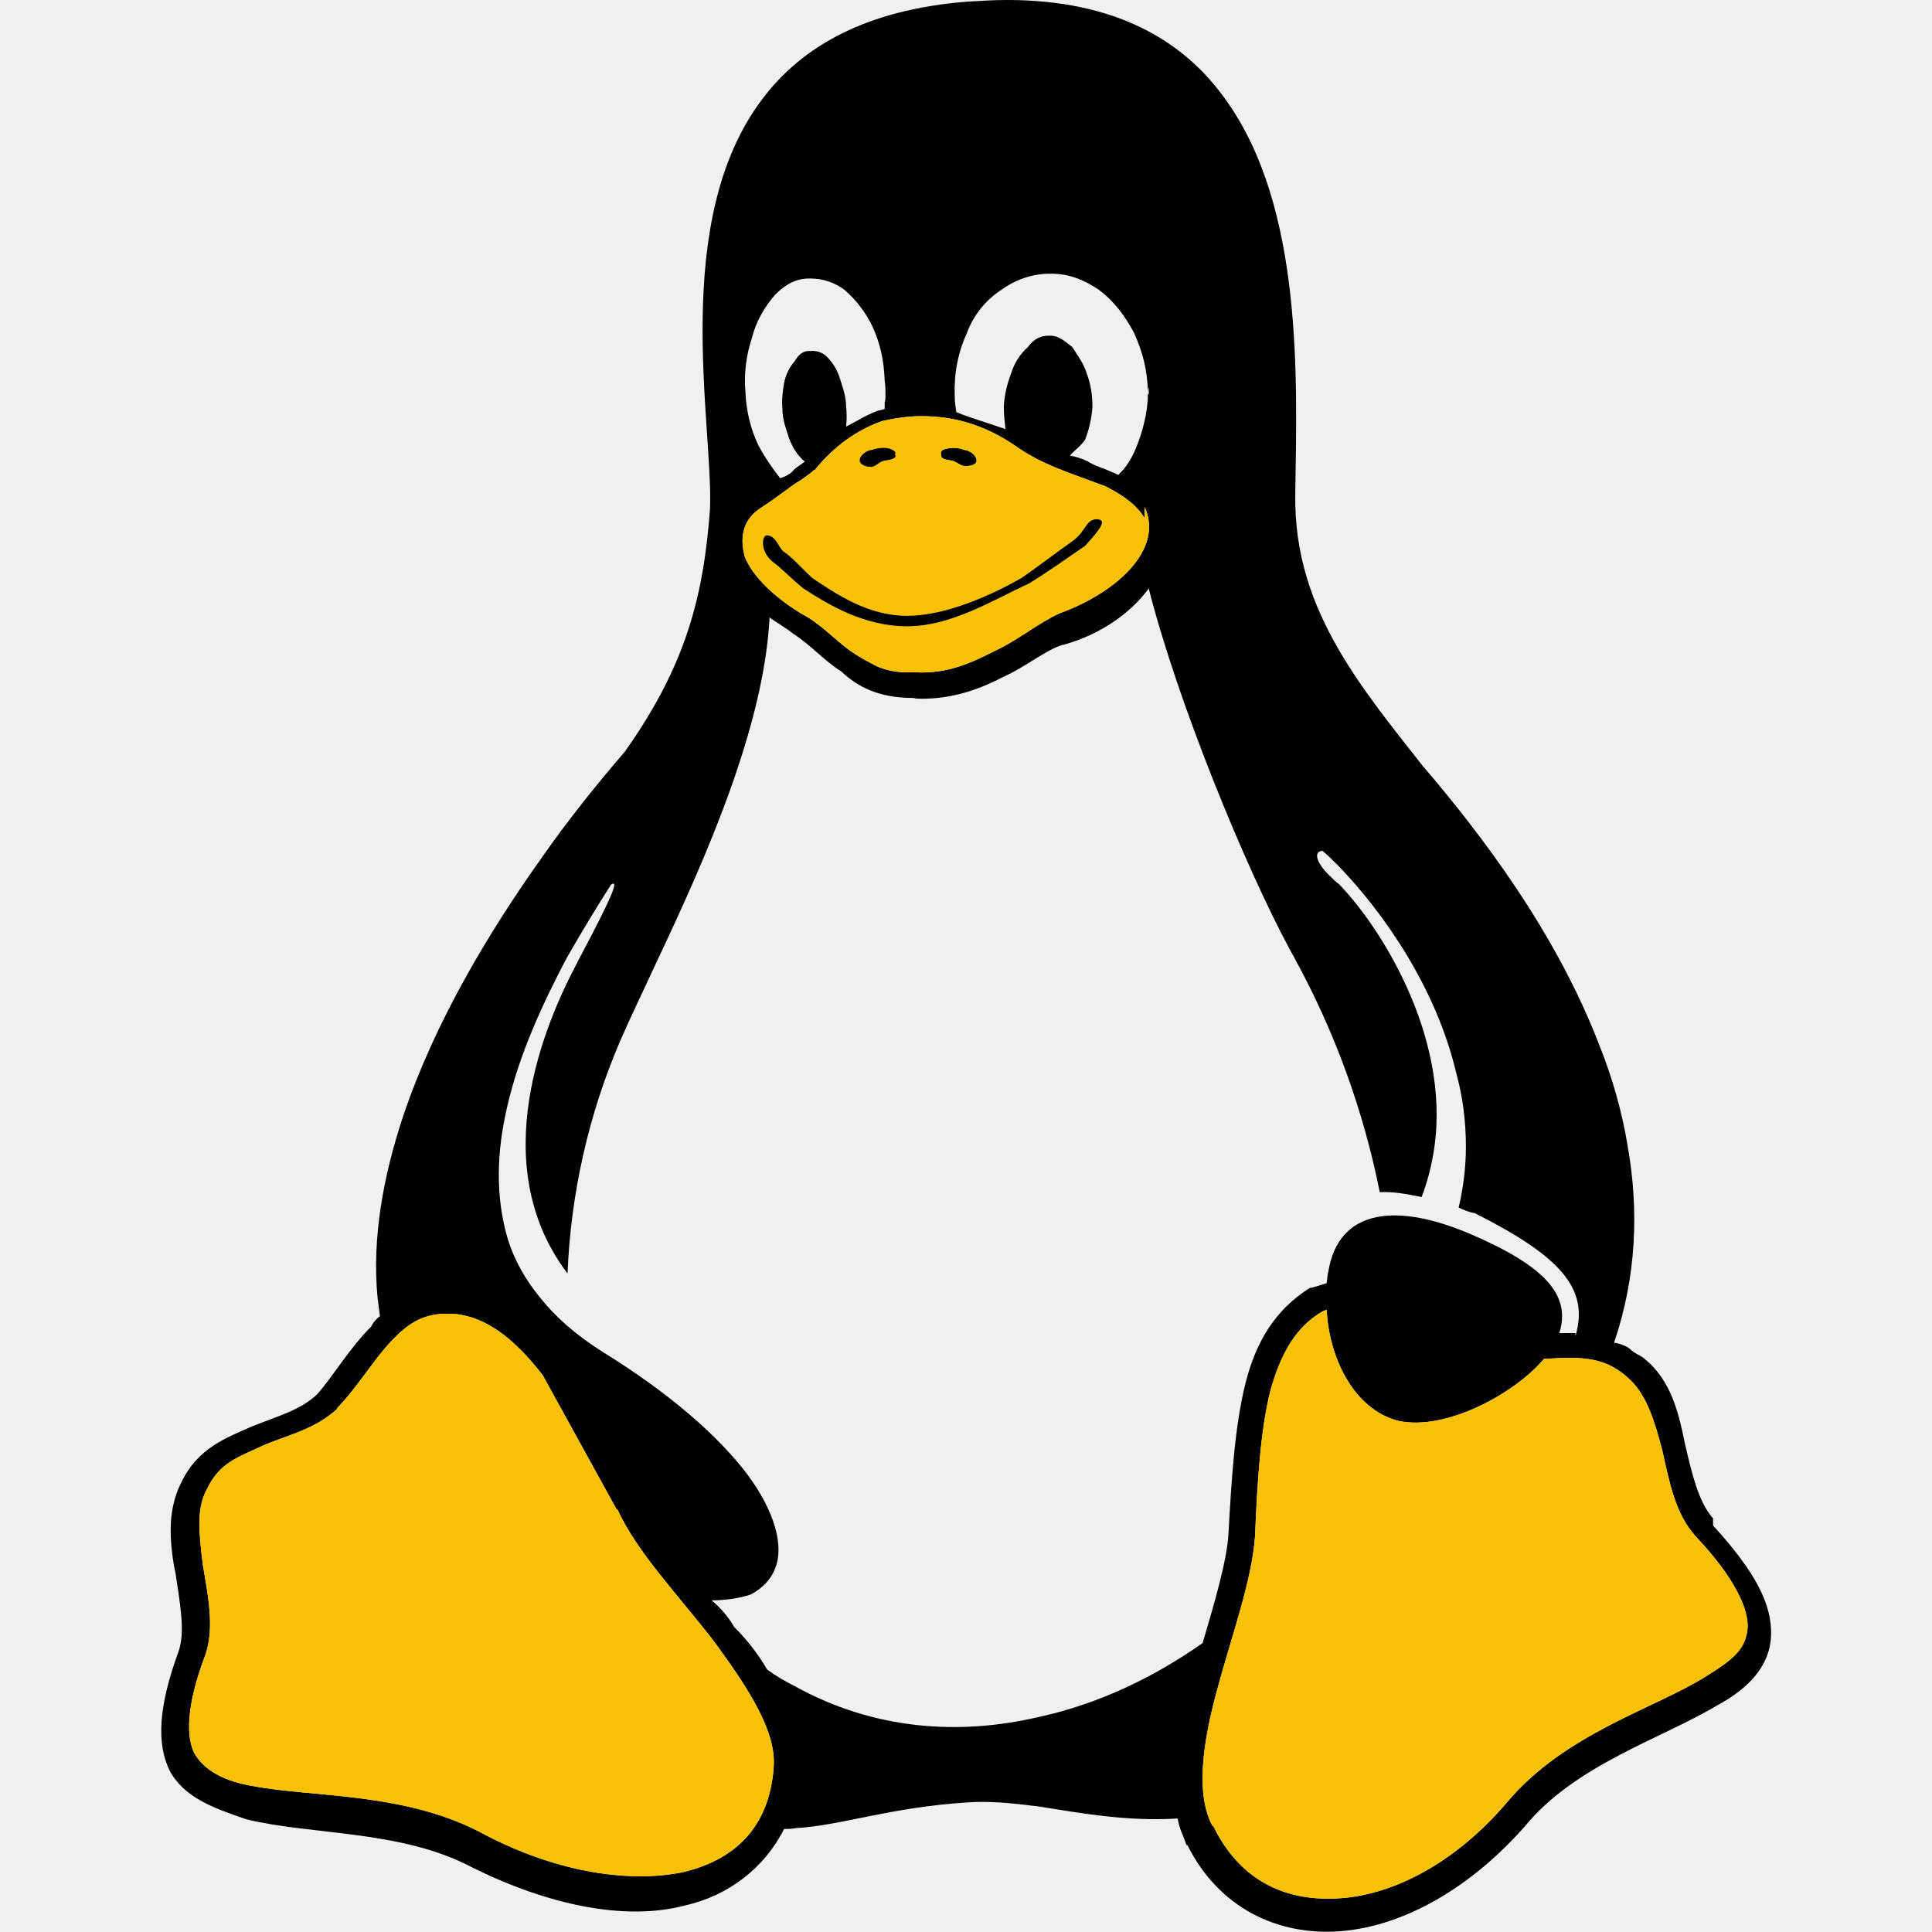
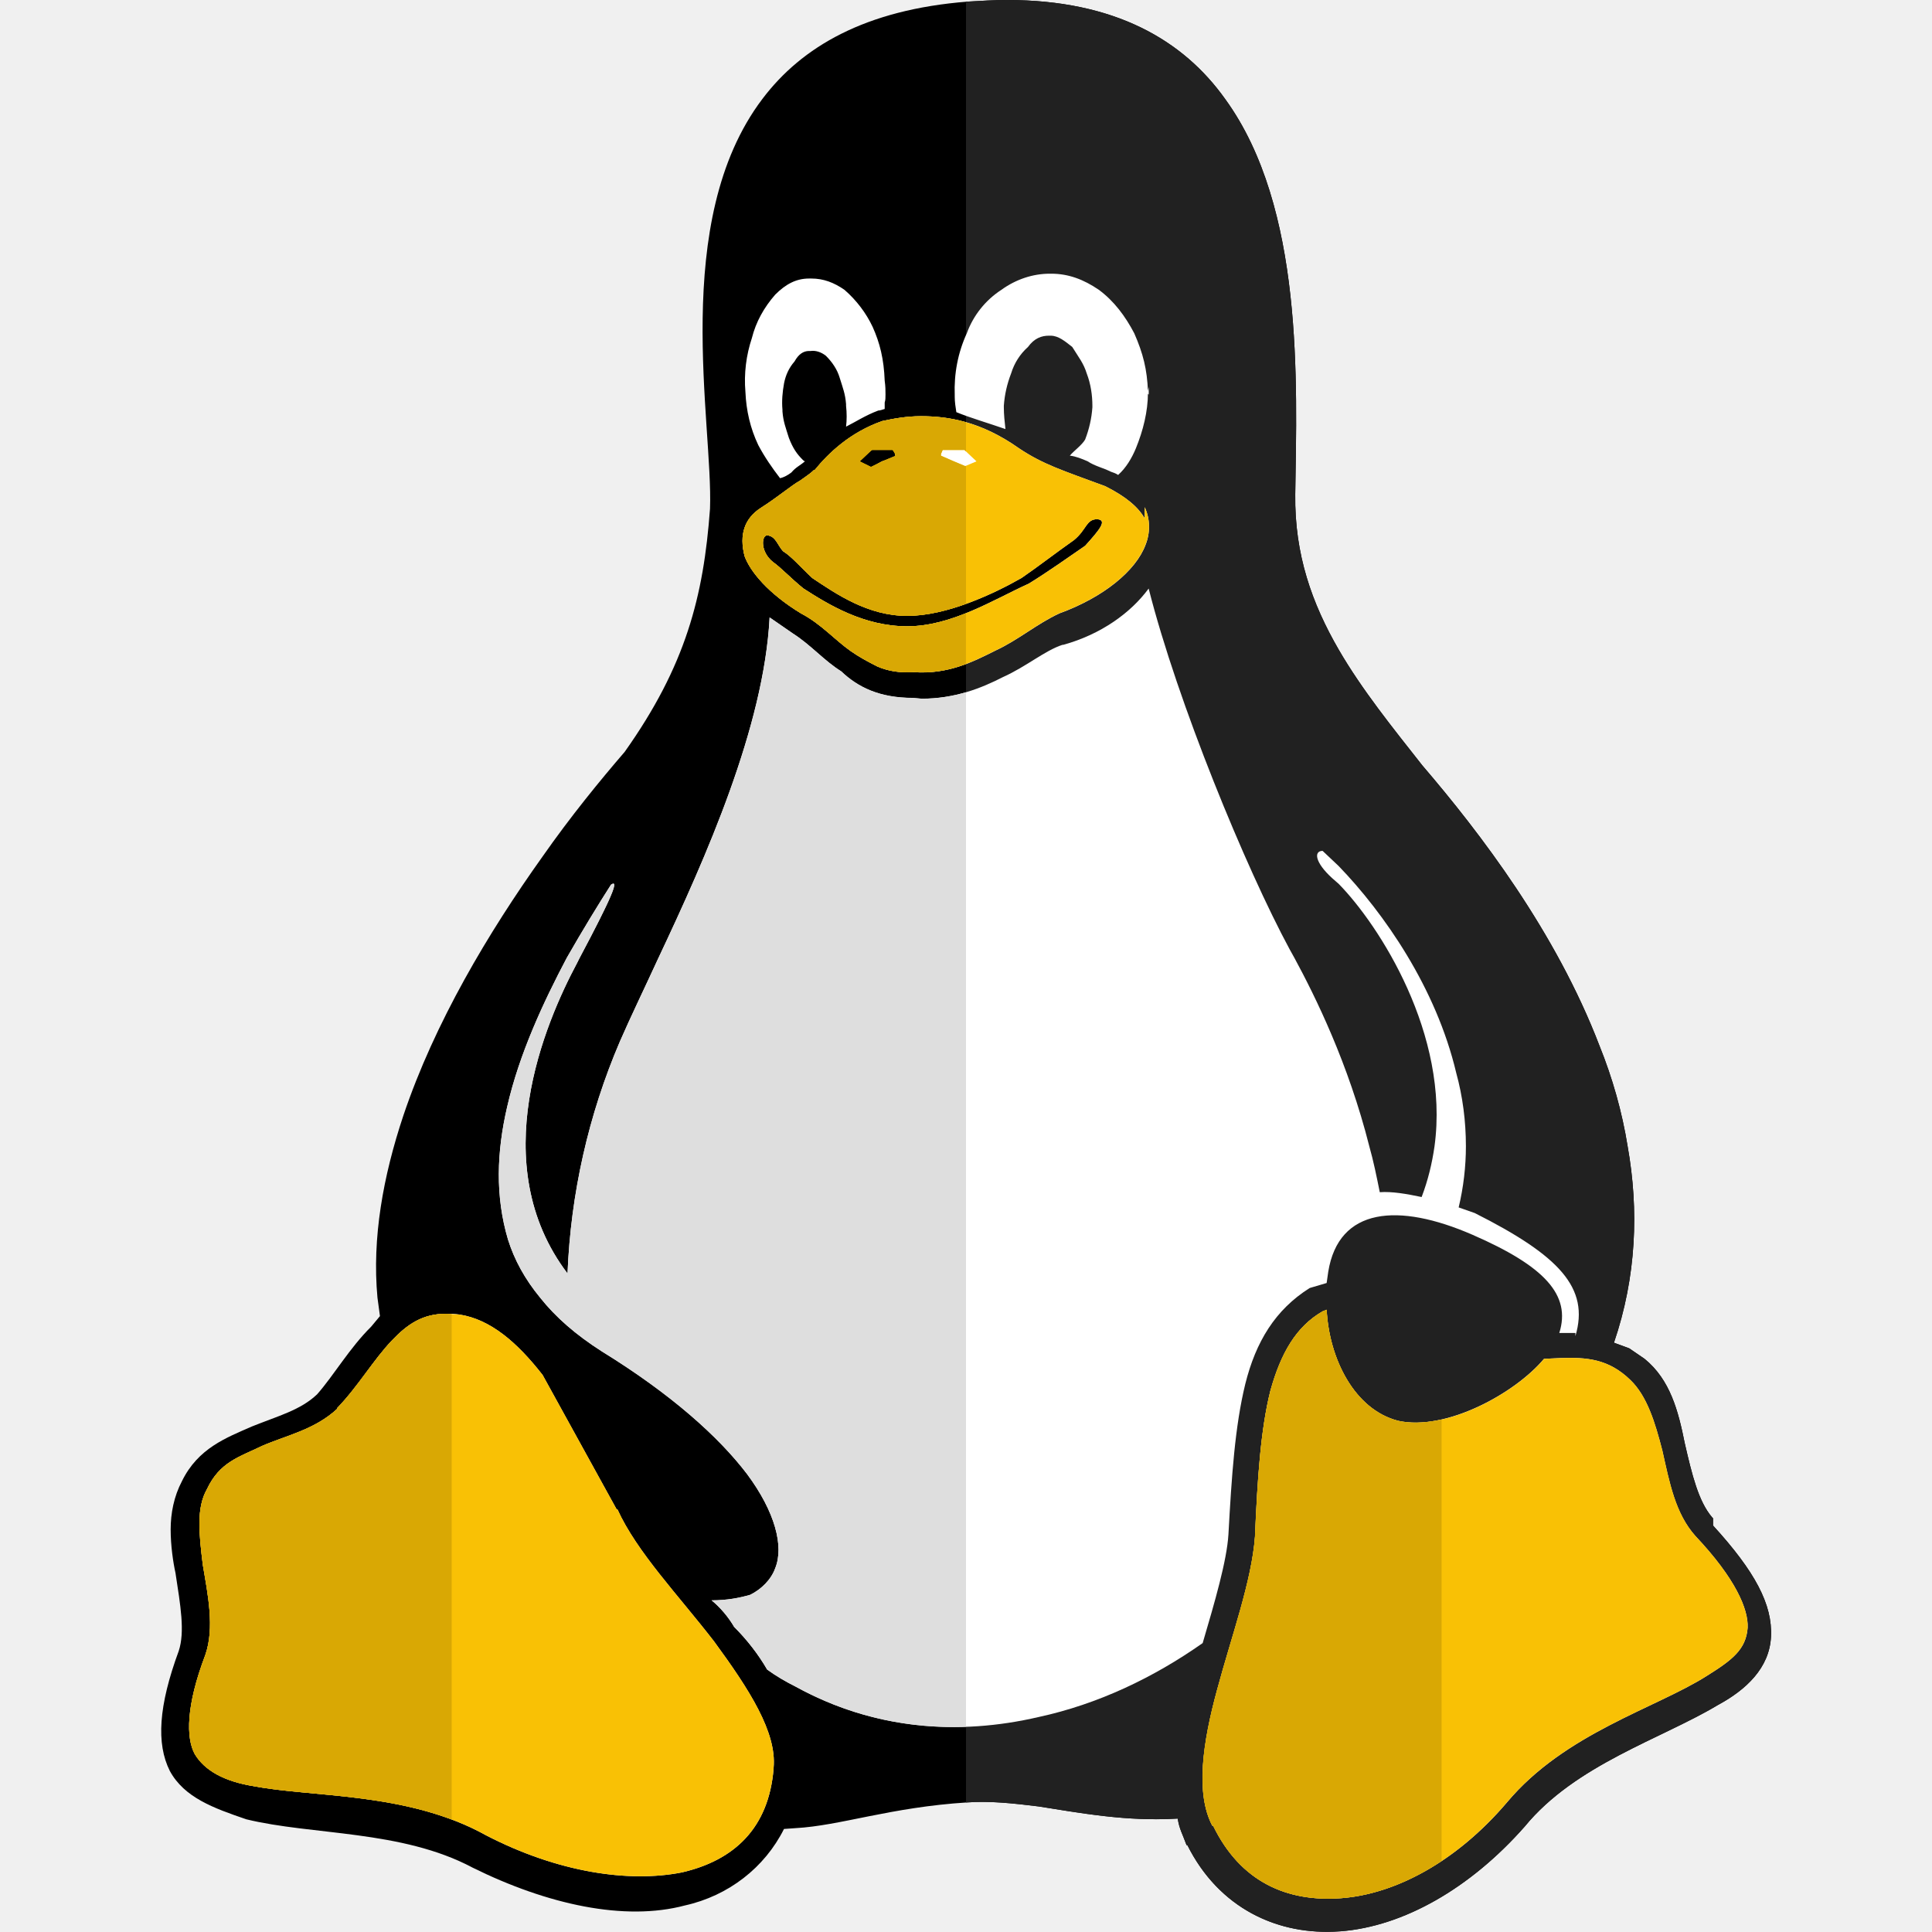
- <svg xmlns="http://www.w3.org/2000/svg" viewBox="0 0 24 24" id="linux">
-   <path fill="#F9C105" d="M10.83 5.59c.08-.03.19-.04.26 0 .02.01.04.03.03.05v.02h.01c-.02.06-.12.05-.17.07s-.09.07-.14.07c-.05 0-.13-.02-.14-.07-.01-.07.09-.14.15-.14zm1.02.14c-.05-.02-.15-.01-.16-.07v-.02c-.01-.02.01-.04.02-.05a.36.36 0 0 1 .27 0c.06 0 .16.07.15.14-.01.05-.09.06-.14.06s-.09-.04-.14-.06zm-1.76 1.45c.3.2.69.47 1.18.47s1.07-.27 1.42-.47c.19-.13.45-.33.65-.47.16-.13.15-.26.29-.26.13.01.03.13-.15.33-.19.13-.47.33-.7.47-.44.2-.96.53-1.51.53-.54 0-.98-.27-1.29-.47-.16-.13-.28-.26-.38-.33-.16-.13-.14-.33-.07-.33.11.01.13.13.2.2.1.06.22.2.36.33z" />
-   <path d="M12.13 5.73c-.01.05-.09.06-.14.06s-.09-.04-.14-.06c-.05-.02-.15-.01-.16-.07v-.02c-.01-.02.01-.04.02-.05a.36.36 0 0 1 .27 0c.06 0 .16.07.15.14z" />
-   <path d="M16.63 10.98v.92h-.55a10.203 10.203 0 0 1 1.06 2.91c.15-.01.33.02.52.06.08-.21.13-.42.16-.63.19-1.39-.69-2.75-1.19-3.26zm0 0v.92h-.55a10.203 10.203 0 0 1 1.06 2.91c.15-.01.33.02.52.06.08-.21.13-.42.16-.63.19-1.39-.69-2.75-1.19-3.26zm4.65 7.97v-.09l-.01-.01c-.17-.2-.25-.53-.34-.92-.08-.4-.18-.79-.5-1.05-.06-.05-.12-.06-.19-.13a.438.438 0 0 0-.19-.07c.28-.82.31-1.65.17-2.44-.07-.43-.19-.85-.35-1.25-.54-1.41-1.48-2.64-2.2-3.48-.37-.47-.75-.94-1.04-1.44-.33-.57-.55-1.18-.54-1.93.02-1.39.11-3.56-.87-4.91C14.7.5 13.85 0 12.51 0c-.16 0-.32.01-.49.02-1.27.1-2.06.56-2.55 1.21-1.15 1.52-.61 4.04-.65 5.09-.08 1.09-.3 1.95-1.06 3.02-.31.36-.67.8-1.02 1.3-.67.94-1.34 2.06-1.73 3.22-.25.75-.39 1.52-.32 2.26l.03.23c-.04.03-.08.07-.11.13-.27.27-.46.6-.67.84-.21.2-.49.27-.81.4-.32.14-.67.27-.87.68-.1.19-.14.4-.14.6s.03.41.06.54c.06.4.12.73.04.97-.25.68-.28 1.15-.11 1.49.18.33.54.46.95.6.82.2 1.93.13 2.81.6.93.46 1.89.67 2.64.47.54-.12.99-.47 1.23-.95.05 0 .09 0 .14-.01.56-.03 1.18-.26 2.14-.32.27-.02.56.01.88.05.51.08 1.09.19 1.73.15.02.13.06.19.11.33h.01c.39.78 1.12 1.13 1.9 1.07.78-.06 1.61-.53 2.29-1.3.63-.77 1.7-1.09 2.4-1.51.35-.19.64-.46.66-.85.02-.4-.2-.81-.72-1.38zM13.5 4.64c-.04-.13-.1-.2-.18-.33-.09-.07-.17-.14-.27-.14h-.02c-.09 0-.18.03-.26.14-.1.09-.17.2-.21.33-.05.13-.08.26-.09.4v.02c0 .09.01.18.02.27-.2-.07-.44-.14-.61-.21-.01-.06-.02-.13-.02-.19v-.02c-.01-.27.04-.53.15-.77.08-.22.23-.41.43-.54.18-.13.39-.2.6-.2h.02c.21 0 .4.07.59.2.19.14.33.33.44.54.11.25.16.45.17.72 0-.02.01-.04.01-.06v.1c-.01 0-.01-.01-.01-.02 0 .23-.06.47-.15.69-.05.12-.12.24-.22.33-.03-.02-.06-.03-.09-.04-.1-.05-.2-.07-.29-.13a.808.808 0 0 0-.22-.07c.05-.06.15-.13.19-.2.05-.13.08-.26.09-.4v-.02c0-.13-.02-.27-.07-.4zM9.34 4.2c.05-.2.15-.38.29-.54.13-.13.26-.2.42-.2h.03a.7.7 0 0 1 .41.14c.15.13.27.29.35.46.09.2.14.4.15.67.01.07.01.12.01.17 0 .04 0 .07-.01.1v.08a.31.31 0 0 1-.08.02c-.16.06-.28.14-.4.2.01-.08.01-.17 0-.26v-.02c-.01-.13-.04-.2-.08-.33a.65.65 0 0 0-.17-.27.256.256 0 0 0-.19-.06h-.02c-.07 0-.13.04-.18.13-.07.08-.11.17-.13.27-.02.11-.03.22-.02.33v.02c.01.13.04.2.08.33.05.13.1.2.17.27.01.01.02.02.03.02-.07.06-.11.07-.17.14a.37.37 0 0 1-.14.07c-.1-.13-.19-.26-.27-.41-.1-.21-.15-.43-.16-.66-.02-.23.01-.46.08-.67zm.11 2.11c.22-.14.38-.28.49-.34.1-.07.14-.1.17-.13h.01c.17-.21.44-.47.84-.61.14-.03.3-.06.48-.06.33 0 .74.06 1.22.4.3.2.53.27 1.07.47.26.13.41.26.49.4V6.3c.07.15.07.32.01.47-.12.32-.52.65-1.07.85-.28.13-.51.33-.79.46-.28.14-.59.3-1.02.27a.97.97 0 0 1-.45-.07c-.12-.06-.23-.12-.33-.19-.2-.14-.37-.34-.62-.47-.41-.25-.63-.52-.7-.71-.07-.27 0-.47.2-.6zm.16 15.66c-.06.74-.49 1.14-1.14 1.29-.66.13-1.54 0-2.43-.46-.97-.54-2.14-.47-2.88-.61-.38-.06-.62-.2-.74-.4-.11-.2-.11-.6.13-1.23.12-.34.03-.76-.03-1.12-.05-.4-.08-.71.05-.94.16-.34.4-.4.69-.54.3-.13.65-.2.93-.46v-.01c.26-.27.45-.6.68-.84.19-.2.38-.33.67-.33h.01c.05 0 .1 0 .16.01.38.06.71.34 1.03.75l.92 1.67h.01c.24.53.76 1.07 1.2 1.64.44.6.78 1.13.74 1.57v.01zm3.29-.64c-.99.23-2.04.16-3.02-.38-.12-.06-.24-.13-.35-.21-.11-.19-.25-.37-.41-.53a1.26 1.26 0 0 0-.28-.33c.19 0 .35-.03.48-.07.14-.07.26-.19.31-.33.11-.27 0-.7-.35-1.17-.35-.46-.94-.99-1.8-1.52-.33-.21-.58-.43-.77-.67-.19-.23-.32-.47-.4-.72-.16-.54-.14-1.09-.01-1.65.15-.66.45-1.3.74-1.85.2-.35.39-.66.55-.91.1-.07.03.12-.39.91l-.03.06c-.4.75-1.15 2.5-.12 3.86.04-.99.26-1.97.65-2.88.13-.3.3-.65.48-1.04.59-1.25 1.31-2.87 1.38-4.23.05.04.22.14.29.2.22.14.39.34.6.47.21.2.48.33.89.33.04.01.07.01.11.01.41 0 .74-.13 1.01-.27.29-.13.52-.33.74-.4h.01c.47-.13.84-.4 1.06-.7.36 1.42 1.21 3.48 1.75 4.48a10.203 10.203 0 0 1 1.12 3.02c.15-.01.33.02.52.06.08-.21.13-.42.16-.63.19-1.39-.69-2.75-1.19-3.26-.03-.02-.06-.05-.08-.07-.22-.2-.23-.34-.12-.34.07.06.13.12.2.19.56.58 1.21 1.51 1.46 2.57.08.29.12.6.12.91 0 .25-.03.51-.09.76.06.03.13.06.2.07 1.05.53 1.43.93 1.25 1.53v-.04h-.2c.15-.47-.18-.83-1.08-1.22-.92-.4-1.66-.34-1.79.46-.01.04-.01.07-.02.14-.07.02-.14.05-.21.06-.43.27-.67.67-.8 1.19-.13.53-.17 1.15-.21 1.87-.02.33-.17.84-.32 1.35-.61.43-1.3.76-2.04.92zm8.3-.51c-.63.4-1.76.71-2.48 1.57-.63.74-1.39 1.14-2.06 1.19-.67.05-1.25-.2-1.59-.9h-.01c-.21-.4-.12-1.03.06-1.69.18-.67.43-1.35.47-1.9.03-.71.07-1.33.19-1.81.13-.47.32-.8.65-.99l.05-.02c.03.6.34 1.24.89 1.38.59.13 1.45-.34 1.81-.77l.21-.01c.32-.01.59.01.86.27.21.2.31.53.4.88.09.4.16.78.41 1.06.5.53.66.91.65 1.14-.02.27-.19.4-.51.6zm-4.57-9.84v.92h-.55a10.203 10.203 0 0 1 1.06 2.91c.15-.01.33.02.52.06.08-.21.13-.42.16-.63.19-1.39-.69-2.75-1.19-3.26z" />
-   <path fill="#F9C105" d="M14.22 6.3v.14c-.08-.14-.23-.27-.49-.4-.54-.2-.77-.27-1.07-.47-.48-.34-.89-.4-1.22-.4-.18 0-.34.03-.48.06-.4.14-.67.4-.84.61h-.01c-.03.03-.07.06-.17.13-.11.06-.27.2-.49.34-.2.13-.27.33-.2.6.07.19.29.46.7.71.25.13.42.33.62.47.1.07.21.13.33.19.14.06.29.08.45.07.43.03.74-.13 1.02-.27.28-.13.51-.33.79-.46.55-.2.95-.53 1.07-.85.06-.15.06-.32-.01-.47zm-2.53-.66c-.01-.02.01-.04.02-.05a.36.36 0 0 1 .27 0c.06 0 .16.07.15.14-.01.05-.09.06-.14.06s-.09-.04-.14-.06c-.05-.02-.15-.01-.16-.07v-.02zm-.86-.05c.08-.03.19-.04.26 0 .02.01.04.03.03.05v.02h.01c-.02.06-.12.05-.17.07s-.09.07-.14.07c-.05 0-.13-.02-.14-.07-.01-.07.09-.14.15-.14zm2.65 1.19c-.19.13-.47.33-.7.47-.44.2-.96.53-1.51.53-.54 0-.98-.27-1.29-.47-.16-.13-.28-.26-.38-.33-.16-.13-.14-.33-.07-.33.11.01.13.13.2.2.1.06.22.2.36.33.3.2.69.47 1.18.47s1.07-.27 1.42-.47c.19-.13.45-.33.65-.47.16-.13.15-.26.29-.26.13.01.03.13-.15.33zm8.23 13.44c-.02.27-.19.4-.51.6-.63.4-1.76.71-2.48 1.57-.63.74-1.39 1.14-2.06 1.19-.67.05-1.25-.2-1.59-.9h-.01c-.21-.4-.12-1.03.06-1.69.18-.67.43-1.35.47-1.9.03-.71.07-1.33.19-1.81.13-.47.32-.8.65-.99l.05-.02c.03.6.34 1.24.89 1.38.59.13 1.45-.34 1.81-.77l.21-.01c.32-.01.59.01.86.27.21.2.31.53.4.88.09.4.16.78.41 1.06.5.53.66.91.65 1.14zm-12.1 1.74v.01c-.06.74-.49 1.14-1.14 1.29-.66.13-1.54 0-2.43-.46-.97-.54-2.14-.47-2.88-.61-.38-.06-.62-.2-.74-.4-.11-.2-.11-.6.13-1.23.12-.34.03-.76-.03-1.12-.05-.4-.08-.71.05-.94.16-.34.4-.4.69-.54.3-.13.65-.2.93-.46v-.01c.26-.27.45-.6.68-.84.19-.2.38-.33.67-.33h.01c.05 0 .1 0 .16.01.38.06.71.34 1.03.75l.92 1.67h.01c.24.53.76 1.07 1.2 1.64.44.6.78 1.13.74 1.57z" />
-   <path d="M11.13 5.66c-.02.06-.12.05-.17.07s-.09.07-.14.07c-.05 0-.13-.02-.14-.07-.01-.07.09-.14.15-.14.08-.03.19-.04.26 0 .02.01.04.03.03.05v.02h.01zm2.35 1.12c-.19.13-.47.33-.7.47-.44.2-.96.53-1.51.53-.54 0-.98-.27-1.29-.47-.16-.13-.28-.26-.38-.33-.16-.13-.14-.33-.07-.33.11.01.13.13.2.2.1.06.22.2.36.33.3.2.69.47 1.18.47s1.07-.27 1.42-.47c.19-.13.45-.33.65-.47.16-.13.15-.26.29-.26.13.01.03.13-.15.33z" />
+ <svg xmlns="http://www.w3.org/2000/svg" enable-background="new 0 0 24 24" viewBox="0 0 24 24" id="linux">
+   <path d="M21.28,18.95v-0.09l-0.011-0.011c-0.17-0.199-0.25-0.529-0.34-0.92c-0.08-0.4-0.18-0.79-0.5-1.05l-0.19-0.13l-0.19-0.07c0.28-0.82,0.311-1.65,0.17-2.44c-0.069-0.43-0.189-0.851-0.35-1.25c-0.54-1.41-1.48-2.641-2.2-3.481C17.3,9.04,16.92,8.57,16.63,8.07C16.3,7.5,16.08,6.89,16.09,6.14c0.02-1.39,0.11-3.56-0.87-4.909C14.7,0.5,13.85,0,12.51,0c-0.16,0-0.32,0.01-0.49,0.02C10.75,0.12,9.96,0.58,9.47,1.23C8.32,2.75,8.86,5.27,8.82,6.32C8.74,7.41,8.519,8.27,7.76,9.34c-0.31,0.36-0.67,0.8-1.02,1.3C6.07,11.58,5.4,12.7,5.01,13.86c-0.25,0.75-0.39,1.519-0.321,2.26l0.031,0.229L4.61,16.481c-0.271,0.269-0.46,0.6-0.671,0.84C3.73,17.52,3.45,17.59,3.13,17.72C2.811,17.86,2.46,17.99,2.26,18.4C2.16,18.59,2.12,18.8,2.12,19c0,0.2,0.031,0.41,0.06,0.54c0.061,0.4,0.12,0.729,0.04,0.97C1.97,21.189,1.939,21.66,2.11,22c0.18,0.33,0.54,0.46,0.95,0.6c0.819,0.2,1.93,0.131,2.81,0.6c0.93,0.46,1.89,0.67,2.639,0.47c0.54-0.12,0.99-0.47,1.23-0.95l0.14-0.01c0.56-0.03,1.181-0.26,2.14-0.32c0.271-0.02,0.561,0.01,0.881,0.05c0.51,0.08,1.09,0.19,1.73,0.151c0.02,0.13,0.059,0.19,0.11,0.33h0.01c0.39,0.78,1.12,1.13,1.901,1.07c0.779-0.06,1.609-0.53,2.289-1.301c0.63-0.77,1.7-1.09,2.4-1.51c0.35-0.189,0.641-0.46,0.66-0.849C22.02,19.93,21.8,19.519,21.28,18.95L21.28,18.95z" />
+   <path fill="#212121" d="M12.51,0c-0.16,0-0.32,0.01-0.49,0.02C12.013,0.02,12.006,0.021,12,0.021v22.37c0.006,0,0.013-0.001,0.02-0.001c0.058-0.004,0.118-0.006,0.178-0.006c0.219,0,0.452,0.025,0.703,0.056c0.436,0.068,0.923,0.159,1.454,0.159c0.09,0,0.182-0.003,0.275-0.008c0.02,0.13,0.059,0.19,0.11,0.33h0.01c0.361,0.723,1.016,1.077,1.731,1.077c0.056,0,0.113-0.002,0.17-0.006c0.779-0.06,1.609-0.53,2.289-1.301c0.63-0.77,1.7-1.09,2.4-1.51c0.35-0.189,0.641-0.46,0.66-0.849c0.02-0.4-0.2-0.811-0.72-1.38v-0.09l-0.011-0.011c-0.17-0.199-0.25-0.529-0.34-0.92c-0.08-0.4-0.18-0.79-0.5-1.05l-0.19-0.13l-0.19-0.07c0.28-0.82,0.311-1.65,0.17-2.44c-0.069-0.43-0.189-0.851-0.35-1.25c-0.54-1.41-1.48-2.641-2.2-3.481C17.3,9.04,16.92,8.57,16.63,8.07C16.3,7.5,16.08,6.89,16.09,6.14c0.02-1.39,0.11-3.56-0.87-4.909C14.7,0.5,13.85,0,12.51,0L12.51,0z" />
+   <path fill="#F9C105" d="M10.83 5.59c.08-.03.19-.04.26 0 .02.01.04.03.03.05v.02h.01c-.02.06-.12.05-.17.07S10.87 5.8 10.82 5.8c-.05 0-.13-.02-.14-.07C10.67 5.66 10.77 5.59 10.83 5.59zM11.85 5.73c-.05-.02-.15-.01-.16-.07V5.64c-.01-.02.01-.04.02-.05.08-.04.19-.03.27 0 .06 0 .16.07.15.14-.01.05-.09.06-.14.06S11.9 5.75 11.85 5.73zM10.09 7.18c.3.2.69.47 1.18.47s1.07-.27 1.42-.47c.19-.13.45-.33.65-.47.16-.13.15-.26.29-.26.13.01.03.13-.15.33-.19.13-.47.33-.7.47-.44.2-.96.53-1.51.53-.54 0-.98-.27-1.29-.47C9.82 7.18 9.7 7.05 9.6 6.98 9.44 6.85 9.46 6.65 9.53 6.65c.11.01.13.13.2.2C9.83 6.91 9.95 7.05 10.09 7.18z" />
+   <path d="M12.13,5.73c-0.01,0.05-0.09,0.06-0.14,0.06s-0.09-0.04-0.14-0.06c-0.05-0.02-0.15-0.01-0.16-0.07V5.64c-0.01-0.02,0.01-0.04,0.02-0.05c0.08-0.04,0.19-0.03,0.27,0C12.04,5.59,12.14,5.66,12.13,5.73z" />
+   <path fill="#FFF" d="M13.5 4.64c-.04-.13-.1-.2-.18-.33-.09-.07-.17-.14-.27-.14h-.02c-.09 0-.18.03-.26.14-.1.09-.17.2-.21.33-.05.13-.08.26-.09.4v.02c0 .09.01.18.02.27-.2-.07-.44-.14-.61-.21-.01-.06-.02-.13-.02-.19V4.91c-.01-.27.04-.53.15-.77.08-.22.23-.41.43-.54.18-.13.39-.2.6-.2h.02c.21 0 .4.07.59.2.19.14.33.33.44.54.11.25.16.45.17.72 0-.02.01-.04.01-.06v.1c-.01 0-.01-.01-.01-.02 0 .23-.06.47-.15.69-.05.12-.12.24-.22.33-.03-.02-.06-.03-.09-.04-.1-.05-.2-.07-.29-.13-.07-.03-.14-.06-.22-.07.05-.06.15-.13.19-.2.05-.13.08-.26.09-.4V5.04C13.57 4.91 13.55 4.77 13.5 4.64zM9.34 4.2C9.39 4 9.49 3.82 9.63 3.66c.13-.13.26-.2.42-.2h.03c.15 0 .28.05.41.14.15.13.27.29.35.46.09.2.14.4.15.67C11 4.8 11 4.85 11 4.9c0 .04 0 .07-.01.1v.08c-.03.01-.06.02-.08.02-.16.06-.28.14-.4.2.01-.08.01-.17 0-.26V5.02c-.01-.13-.04-.2-.08-.33-.03-.1-.09-.19-.17-.27-.05-.04-.12-.07-.19-.06h-.02c-.07 0-.13.04-.18.13C9.8 4.57 9.76 4.66 9.74 4.76 9.72 4.87 9.71 4.98 9.72 5.09v.02c.01.13.04.2.08.33.05.13.1.2.17.27C9.98 5.72 9.99 5.73 10 5.73 9.93 5.79 9.89 5.8 9.83 5.87 9.79 5.9 9.74 5.93 9.69 5.94 9.59 5.81 9.5 5.68 9.42 5.53 9.32 5.32 9.27 5.1 9.26 4.87 9.24 4.64 9.27 4.41 9.34 4.2zM9.45 6.31c.22-.14.38-.28.49-.34.1-.07.14-.1.17-.13h.01c.17-.21.44-.47.84-.61.14-.03.3-.06.48-.06.33 0 .74.06 1.22.4.3.2.53.27 1.07.47.26.13.41.26.49.4V6.3c.07.15.07.32.01.47-.12.32-.52.65-1.07.85-.28.13-.51.33-.79.46-.28.14-.59.3-1.02.27-.16.01-.31-.01-.45-.07-.12-.06-.23-.12-.33-.19-.2-.14-.37-.34-.62-.47C9.54 7.37 9.32 7.1 9.25 6.91 9.18 6.64 9.25 6.44 9.45 6.31zM9.61 21.97c-.06.74-.49 1.14-1.14 1.29-.66.13-1.54 0-2.43-.46-.97-.54-2.14-.47-2.88-.61-.38-.06-.62-.2-.74-.4-.11-.2-.11-.6.13-1.23.12-.34.03-.76-.03-1.12-.05-.4-.08-.71.05-.94.16-.34.4-.4.69-.54.3-.13.65-.2.93-.46v-.01c.26-.27.45-.6.68-.84.19-.2.38-.33.67-.33h.01c.05 0 .1 0 .16.01.38.06.71.34 1.03.75l.92 1.67h.01c.24.53.76 1.07 1.2 1.64.44.6.78 1.13.74 1.57V21.97zM21.2 20.82c-.63.4-1.76.71-2.48 1.57-.63.74-1.39 1.14-2.06 1.19-.67.05-1.25-.2-1.59-.9h-.01c-.21-.4-.12-1.03.06-1.69.18-.67.43-1.35.47-1.9.03-.71.07-1.33.19-1.81.13-.47.32-.8.65-.99l.05-.02c.03.6.34 1.24.89 1.38.59.13 1.45-.34 1.81-.77l.21-.01c.32-.01.59.01.86.27.21.2.31.53.4.88.09.4.16.78.41 1.06.5.53.66.91.65 1.14C21.69 20.49 21.52 20.62 21.2 20.82z" />
+   <path d="M11.13 5.66c-.02.06-.12.05-.17.07S10.87 5.8 10.82 5.8c-.05 0-.13-.02-.14-.07-.01-.07.09-.14.15-.14.08-.03.19-.04.26 0 .02.01.04.03.03.05v.02H11.13zM13.48 6.78c-.19.13-.47.33-.7.47-.44.2-.96.53-1.51.53-.54 0-.98-.27-1.29-.47C9.82 7.18 9.7 7.05 9.6 6.98 9.44 6.85 9.46 6.65 9.53 6.65c.11.01.13.13.2.2.1.06.22.2.36.33.3.2.69.47 1.18.47s1.07-.27 1.42-.47c.19-.13.45-.33.65-.47.16-.13.15-.26.29-.26C13.76 6.46 13.66 6.58 13.48 6.78z" />
+   <path fill="#F9C105" d="M9.61,21.96v0.01c-0.06,0.74-0.49,1.141-1.141,1.29c-0.659,0.13-1.54,0-2.429-0.46c-0.97-0.54-2.14-0.47-2.88-0.61c-0.38-0.06-0.62-0.199-0.74-0.399c-0.109-0.2-0.109-0.601,0.13-1.23c0.12-0.341,0.03-0.76-0.03-1.121c-0.05-0.4-0.08-0.709,0.051-0.94c0.16-0.34,0.4-0.4,0.689-0.54c0.301-0.13,0.65-0.2,0.93-0.46v-0.01c0.261-0.271,0.45-0.601,0.681-0.84c0.19-0.2,0.38-0.33,0.67-0.33h0.01l0.16,0.01c0.38,0.06,0.71,0.34,1.03,0.75l0.92,1.67h0.01c0.24,0.53,0.76,1.07,1.2,1.64C9.311,20.99,9.651,21.52,9.61,21.96L9.61,21.96z" />
+   <path fill="#D9A804" d="M5.55,16.32H5.54c-0.29,0-0.479,0.13-0.67,0.33C4.64,16.89,4.45,17.22,4.189,17.49v0.01c-0.279,0.26-0.629,0.33-0.93,0.46C2.97,18.1,2.73,18.16,2.57,18.5c-0.131,0.23-0.1,0.54-0.051,0.94c0.06,0.36,0.15,0.78,0.03,1.121c-0.239,0.629-0.239,1.029-0.13,1.23c0.12,0.2,0.36,0.339,0.74,0.399c0.634,0.12,1.584,0.086,2.452,0.413v-6.279L5.55,16.32L5.55,16.32z" />
+   <path fill="#F9C105" d="M21.71,20.22c-0.021,0.271-0.19,0.4-0.51,0.6c-0.63,0.4-1.761,0.71-2.48,1.569c-0.63,0.741-1.39,1.141-2.06,1.191c-0.67,0.05-1.25-0.2-1.59-0.901h-0.01c-0.211-0.399-0.121-1.029,0.06-1.689c0.18-0.67,0.429-1.351,0.47-1.901c0.03-0.71,0.07-1.33,0.191-1.809c0.13-0.47,0.319-0.8,0.649-0.99l0.051-0.02c0.029,0.6,0.34,1.24,0.89,1.381c0.59,0.13,1.45-0.34,1.81-0.771l0.21-0.01c0.32-0.01,0.591,0.01,0.86,0.27c0.21,0.2,0.31,0.53,0.4,0.88c0.09,0.4,0.161,0.78,0.41,1.06C21.561,19.61,21.72,19.99,21.71,20.22L21.71,20.22z" />
+   <path fill="#D9A804" d="M16.48,16.27l-0.051,0.02c-0.33,0.191-0.52,0.521-0.649,0.99c-0.12,0.479-0.161,1.1-0.191,1.809c-0.04,0.55-0.29,1.23-0.47,1.901c-0.181,0.66-0.271,1.29-0.06,1.689h0.01c0.312,0.644,0.828,0.907,1.429,0.907c0.053,0,0.107-0.002,0.161-0.006c0.4-0.03,0.832-0.184,1.249-0.462v-5.485c-0.111,0.025-0.22,0.039-0.325,0.039c-0.074,0-0.146-0.007-0.214-0.022C16.82,17.51,16.51,16.87,16.48,16.27L16.48,16.27z" />
+   <path fill="#FFF" d="M12.9,21.33c-0.99,0.23-2.04,0.16-3.02-0.38c-0.12-0.06-0.24-0.13-0.35-0.21c-0.11-0.19-0.25-0.37-0.41-0.53c-0.07-0.12-0.17-0.24-0.28-0.33c0.19,0,0.349-0.031,0.48-0.069c0.14-0.07,0.26-0.19,0.31-0.33c0.11-0.27,0-0.7-0.35-1.17C8.93,17.85,8.34,17.32,7.48,16.79c-0.33-0.21-0.58-0.43-0.77-0.67c-0.19-0.23-0.32-0.469-0.399-0.72C6.15,14.86,6.17,14.31,6.3,13.75c0.151-0.66,0.45-1.3,0.74-1.85c0.2-0.35,0.39-0.66,0.55-0.91c0.099-0.07,0.03,0.12-0.39,0.91l-0.03,0.06c-0.401,0.75-1.151,2.5-0.12,3.86c0.04-0.99,0.26-1.971,0.65-2.881C7.83,12.64,8,12.29,8.179,11.9c0.59-1.25,1.311-2.87,1.381-4.23l0.289,0.2c0.221,0.14,0.391,0.34,0.6,0.47c0.21,0.2,0.48,0.33,0.89,0.33l0.11,0.01c0.41,0,0.739-0.13,1.01-0.269c0.29-0.13,0.521-0.33,0.74-0.401h0.01c0.47-0.13,0.84-0.399,1.06-0.699c0.36,1.42,1.211,3.48,1.75,4.479l0.061,0.11c0.26,0.48,0.67,1.31,0.93,2.34c0.051,0.18,0.09,0.37,0.13,0.57c0.15-0.011,0.33,0.02,0.52,0.06c0.08-0.21,0.13-0.42,0.16-0.63c0.19-1.391-0.69-2.75-1.19-3.26l-0.08-0.07c-0.22-0.2-0.23-0.34-0.12-0.34l0.2,0.189c0.56,0.58,1.21,1.51,1.46,2.57c0.08,0.29,0.12,0.6,0.12,0.91c0,0.25-0.03,0.51-0.09,0.76l0.2,0.07c1.05,0.529,1.429,0.93,1.25,1.529v-0.039h-0.2c0.149-0.471-0.181-0.83-1.08-1.221c-0.92-0.4-1.66-0.34-1.79,0.46l-0.02,0.14L16.27,16c-0.43,0.27-0.67,0.67-0.8,1.19c-0.13,0.53-0.17,1.15-0.21,1.871c-0.02,0.329-0.17,0.84-0.32,1.35C14.33,20.84,13.64,21.17,12.9,21.33L12.9,21.33z" />
+   <path fill="#DEDEDE" d="M9.561,7.67c-0.07,1.36-0.791,2.98-1.381,4.23C8,12.29,7.83,12.64,7.7,12.939c-0.39,0.91-0.611,1.891-0.65,2.881c-1.031-1.36-0.28-3.11,0.12-3.86L7.2,11.9c0.368-0.692,0.467-0.923,0.419-0.923c-0.007,0-0.017,0.005-0.029,0.013c-0.16,0.25-0.35,0.56-0.55,0.91c-0.29,0.55-0.59,1.19-0.74,1.85c-0.13,0.56-0.149,1.11,0.011,1.65c0.079,0.25,0.209,0.489,0.399,0.72c0.19,0.24,0.441,0.46,0.77,0.67c0.859,0.53,1.449,1.06,1.8,1.521c0.35,0.47,0.46,0.9,0.35,1.17c-0.05,0.14-0.17,0.26-0.31,0.33c-0.131,0.039-0.29,0.069-0.48,0.069c0.11,0.09,0.21,0.21,0.28,0.33c0.16,0.16,0.3,0.34,0.41,0.53c0.11,0.08,0.23,0.15,0.35,0.21c0.638,0.352,1.306,0.504,1.967,0.504c0.051,0,0.102-0.001,0.153-0.003V8.599c-0.165,0.049-0.348,0.08-0.55,0.08l-0.11-0.01c-0.41,0-0.68-0.13-0.89-0.33c-0.21-0.13-0.38-0.33-0.6-0.47L9.561,7.67L9.561,7.67z" />
+   <path fill="#F9C105" d="M14.22,6.3v0.14c-0.081-0.14-0.23-0.269-0.489-0.4c-0.541-0.2-0.771-0.271-1.07-0.469c-0.48-0.34-0.891-0.4-1.221-0.4c-0.18,0-0.34,0.03-0.48,0.06c-0.4,0.14-0.67,0.4-0.84,0.609h-0.01C10.08,5.87,10.04,5.9,9.94,5.969C9.83,6.03,9.67,6.17,9.45,6.31c-0.2,0.129-0.271,0.329-0.2,0.6c0.07,0.19,0.29,0.46,0.7,0.71c0.25,0.13,0.42,0.33,0.62,0.469c0.099,0.07,0.21,0.13,0.33,0.191c0.14,0.06,0.289,0.08,0.449,0.069c0.431,0.03,0.74-0.13,1.02-0.27c0.281-0.13,0.51-0.33,0.79-0.46c0.55-0.2,0.95-0.53,1.07-0.851C14.29,6.62,14.29,6.45,14.22,6.3L14.22,6.3z M11.689,5.64l0.021-0.05h0.271l0.149,0.141L11.99,5.79l-0.141-0.059l-0.16-0.07V5.64L11.689,5.64z M10.83,5.59h0.26l0.03,0.05V5.66h0.01l-0.17,0.07L10.82,5.8L10.68,5.731L10.83,5.59L10.83,5.59z M13.48,6.78c-0.19,0.13-0.471,0.33-0.7,0.47c-0.44,0.2-0.96,0.53-1.511,0.53c-0.539,0-0.979-0.271-1.289-0.47C9.82,7.18,9.7,7.05,9.6,6.98c-0.16-0.131-0.14-0.33-0.069-0.33c0.109,0.01,0.13,0.13,0.2,0.199C9.83,6.91,9.95,7.05,10.09,7.18c0.3,0.2,0.691,0.471,1.18,0.471c0.49,0,1.07-0.271,1.42-0.471c0.191-0.13,0.451-0.33,0.651-0.47c0.16-0.13,0.151-0.26,0.29-0.26C13.76,6.46,13.66,6.58,13.48,6.78L13.48,6.78z" />
+   <path fill="#D9A804" d="M10.82,5.8L10.68,5.731l0.15-0.141h0.26l0.03,0.05V5.66h0.01l-0.17,0.07L10.82,5.8L10.82,5.8z M11.439,5.17c-0.18,0-0.34,0.03-0.48,0.06c-0.4,0.14-0.67,0.4-0.84,0.609h-0.01C10.08,5.87,10.04,5.9,9.94,5.969C9.83,6.03,9.67,6.17,9.45,6.31c-0.2,0.129-0.271,0.329-0.2,0.6c0.07,0.19,0.29,0.46,0.7,0.71c0.25,0.13,0.42,0.33,0.62,0.469c0.099,0.07,0.21,0.13,0.33,0.191c0.116,0.05,0.24,0.072,0.37,0.072c0.026,0,0.053-0.001,0.079-0.003c0.036,0.003,0.071,0.004,0.105,0.004c0.206,0,0.384-0.044,0.545-0.104V7.618c-0.234,0.094-0.479,0.163-0.73,0.163c-0.539,0-0.979-0.271-1.289-0.47C9.82,7.18,9.7,7.05,9.6,6.98c-0.16-0.131-0.14-0.33-0.069-0.33c0.109,0.01,0.13,0.13,0.2,0.199C9.83,6.91,9.95,7.05,10.09,7.18c0.3,0.2,0.691,0.471,1.18,0.471c0.234,0,0.49-0.062,0.73-0.149V5.786L11.99,5.79l-0.141-0.059l-0.16-0.07V5.64l0.021-0.05h0.271L12,5.608V5.245C11.793,5.185,11.606,5.17,11.439,5.17L11.439,5.17z" />
</svg>
